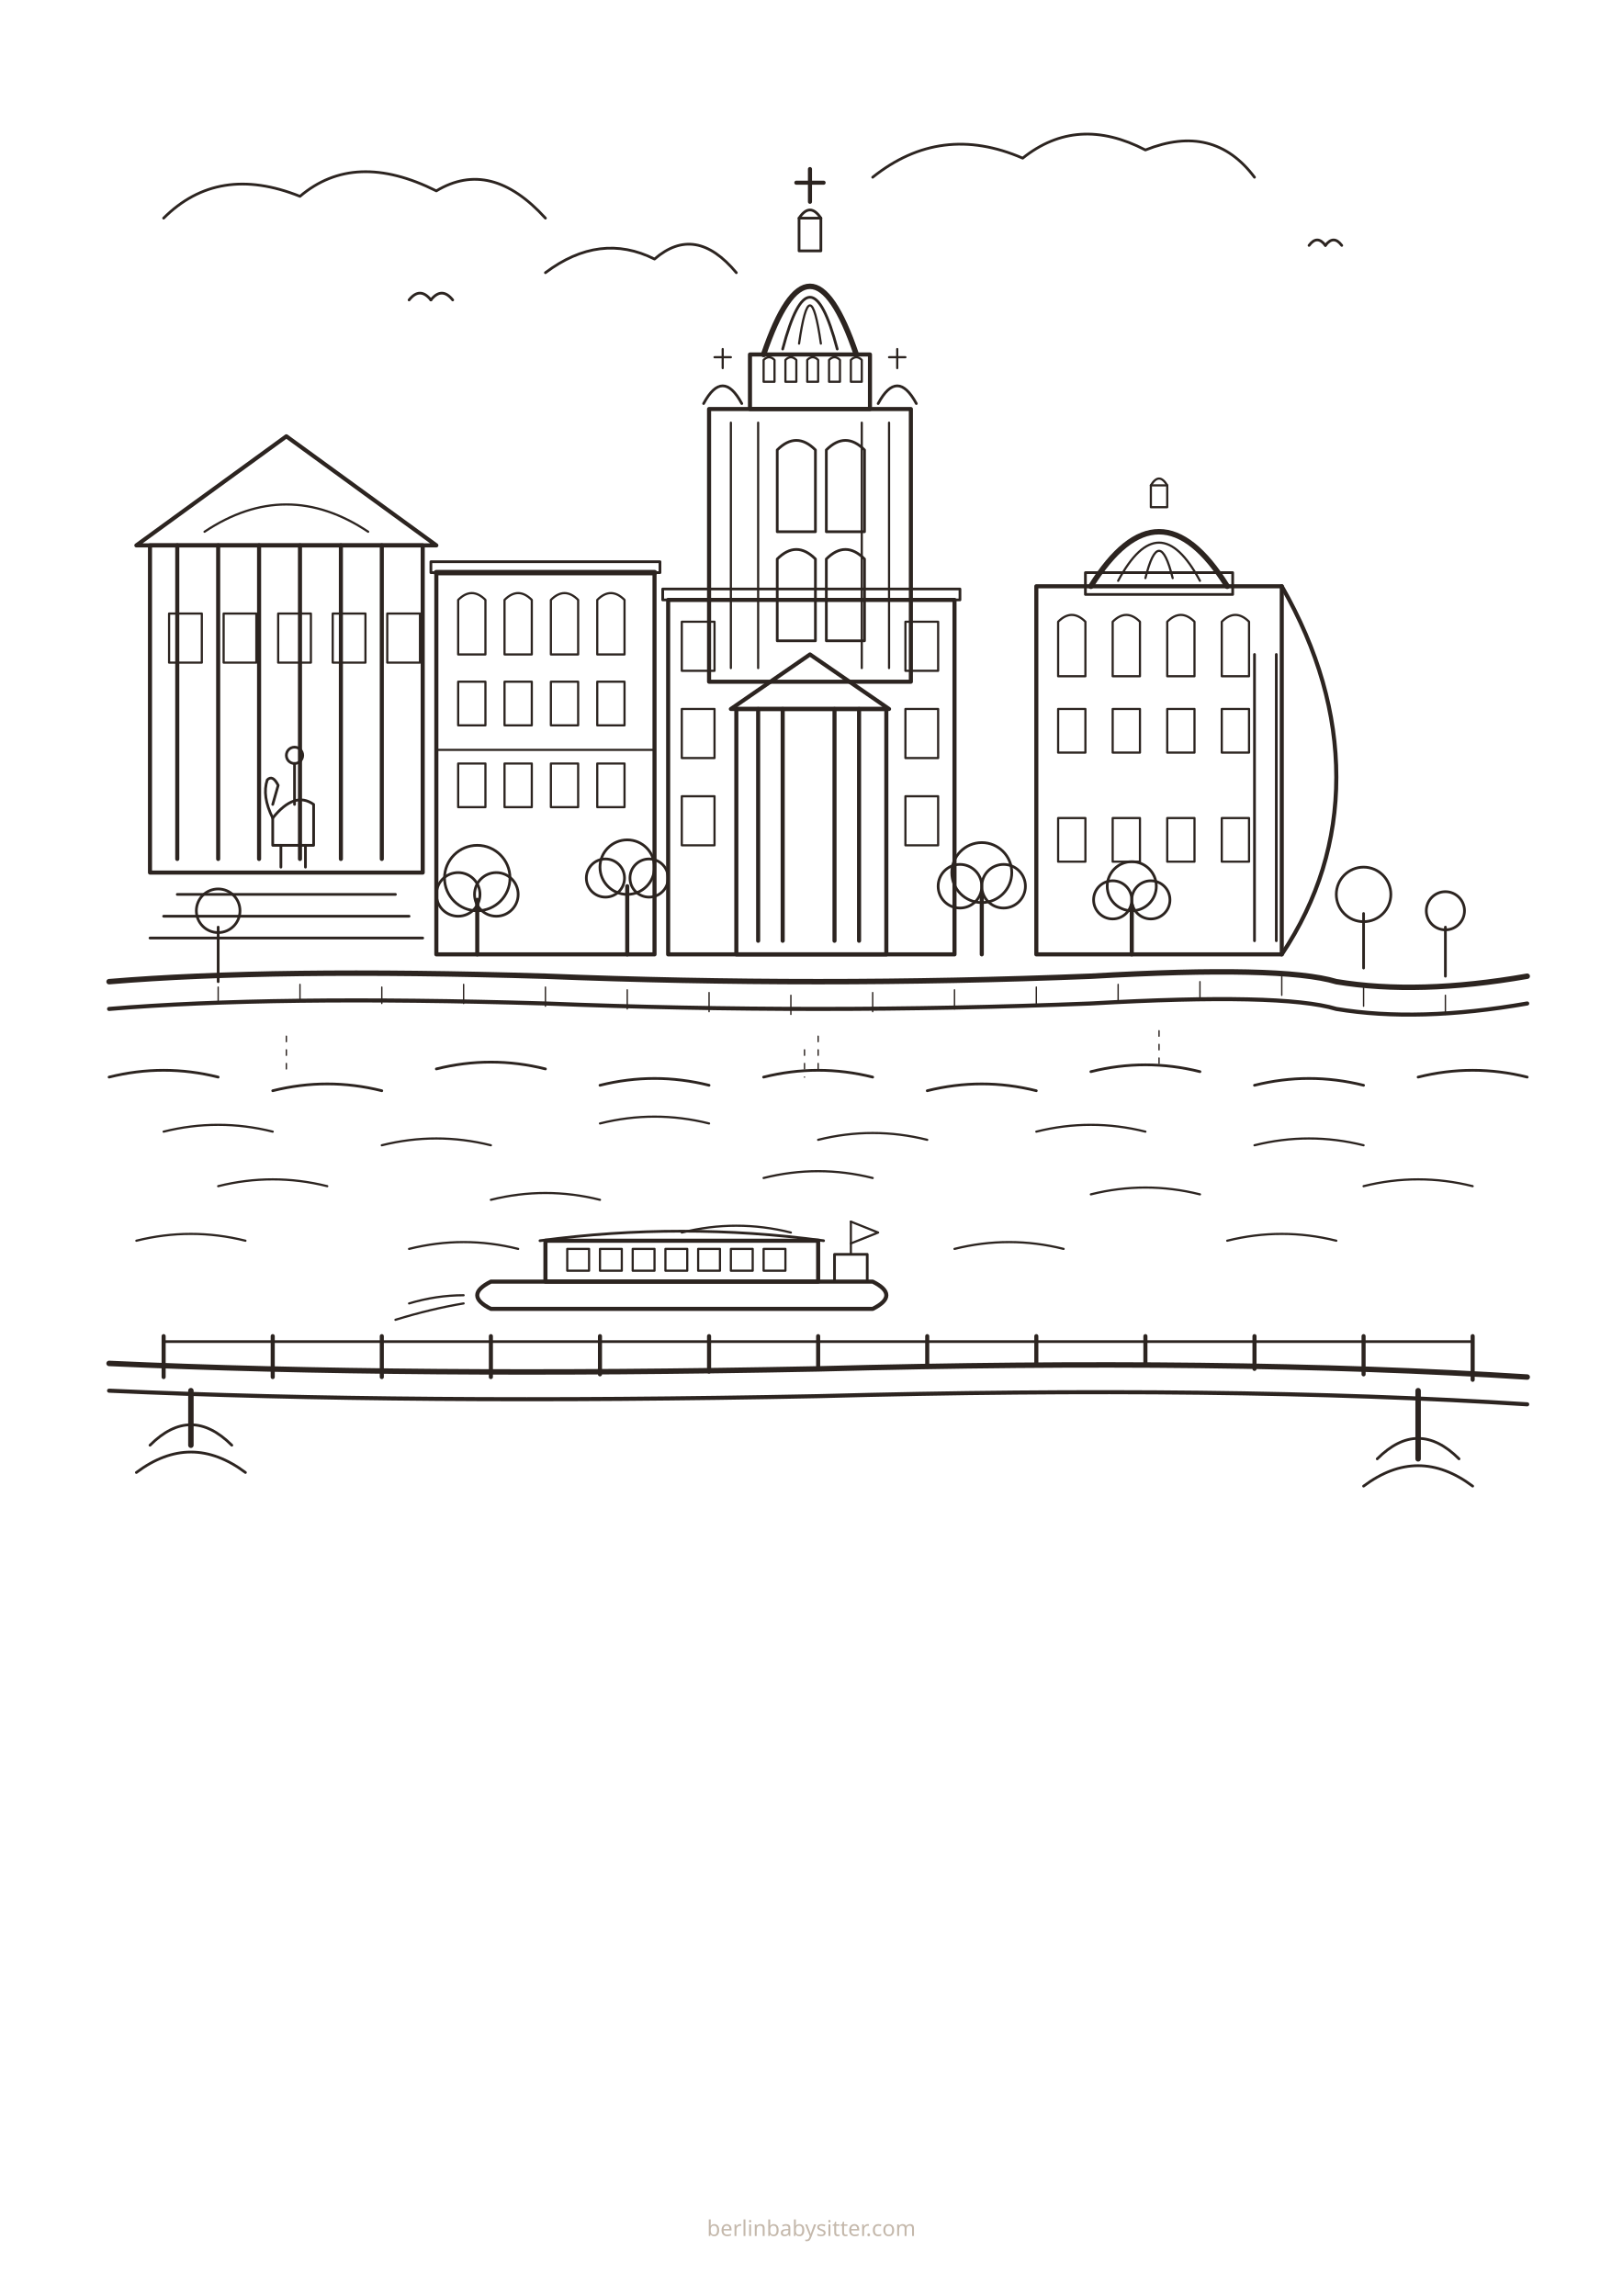
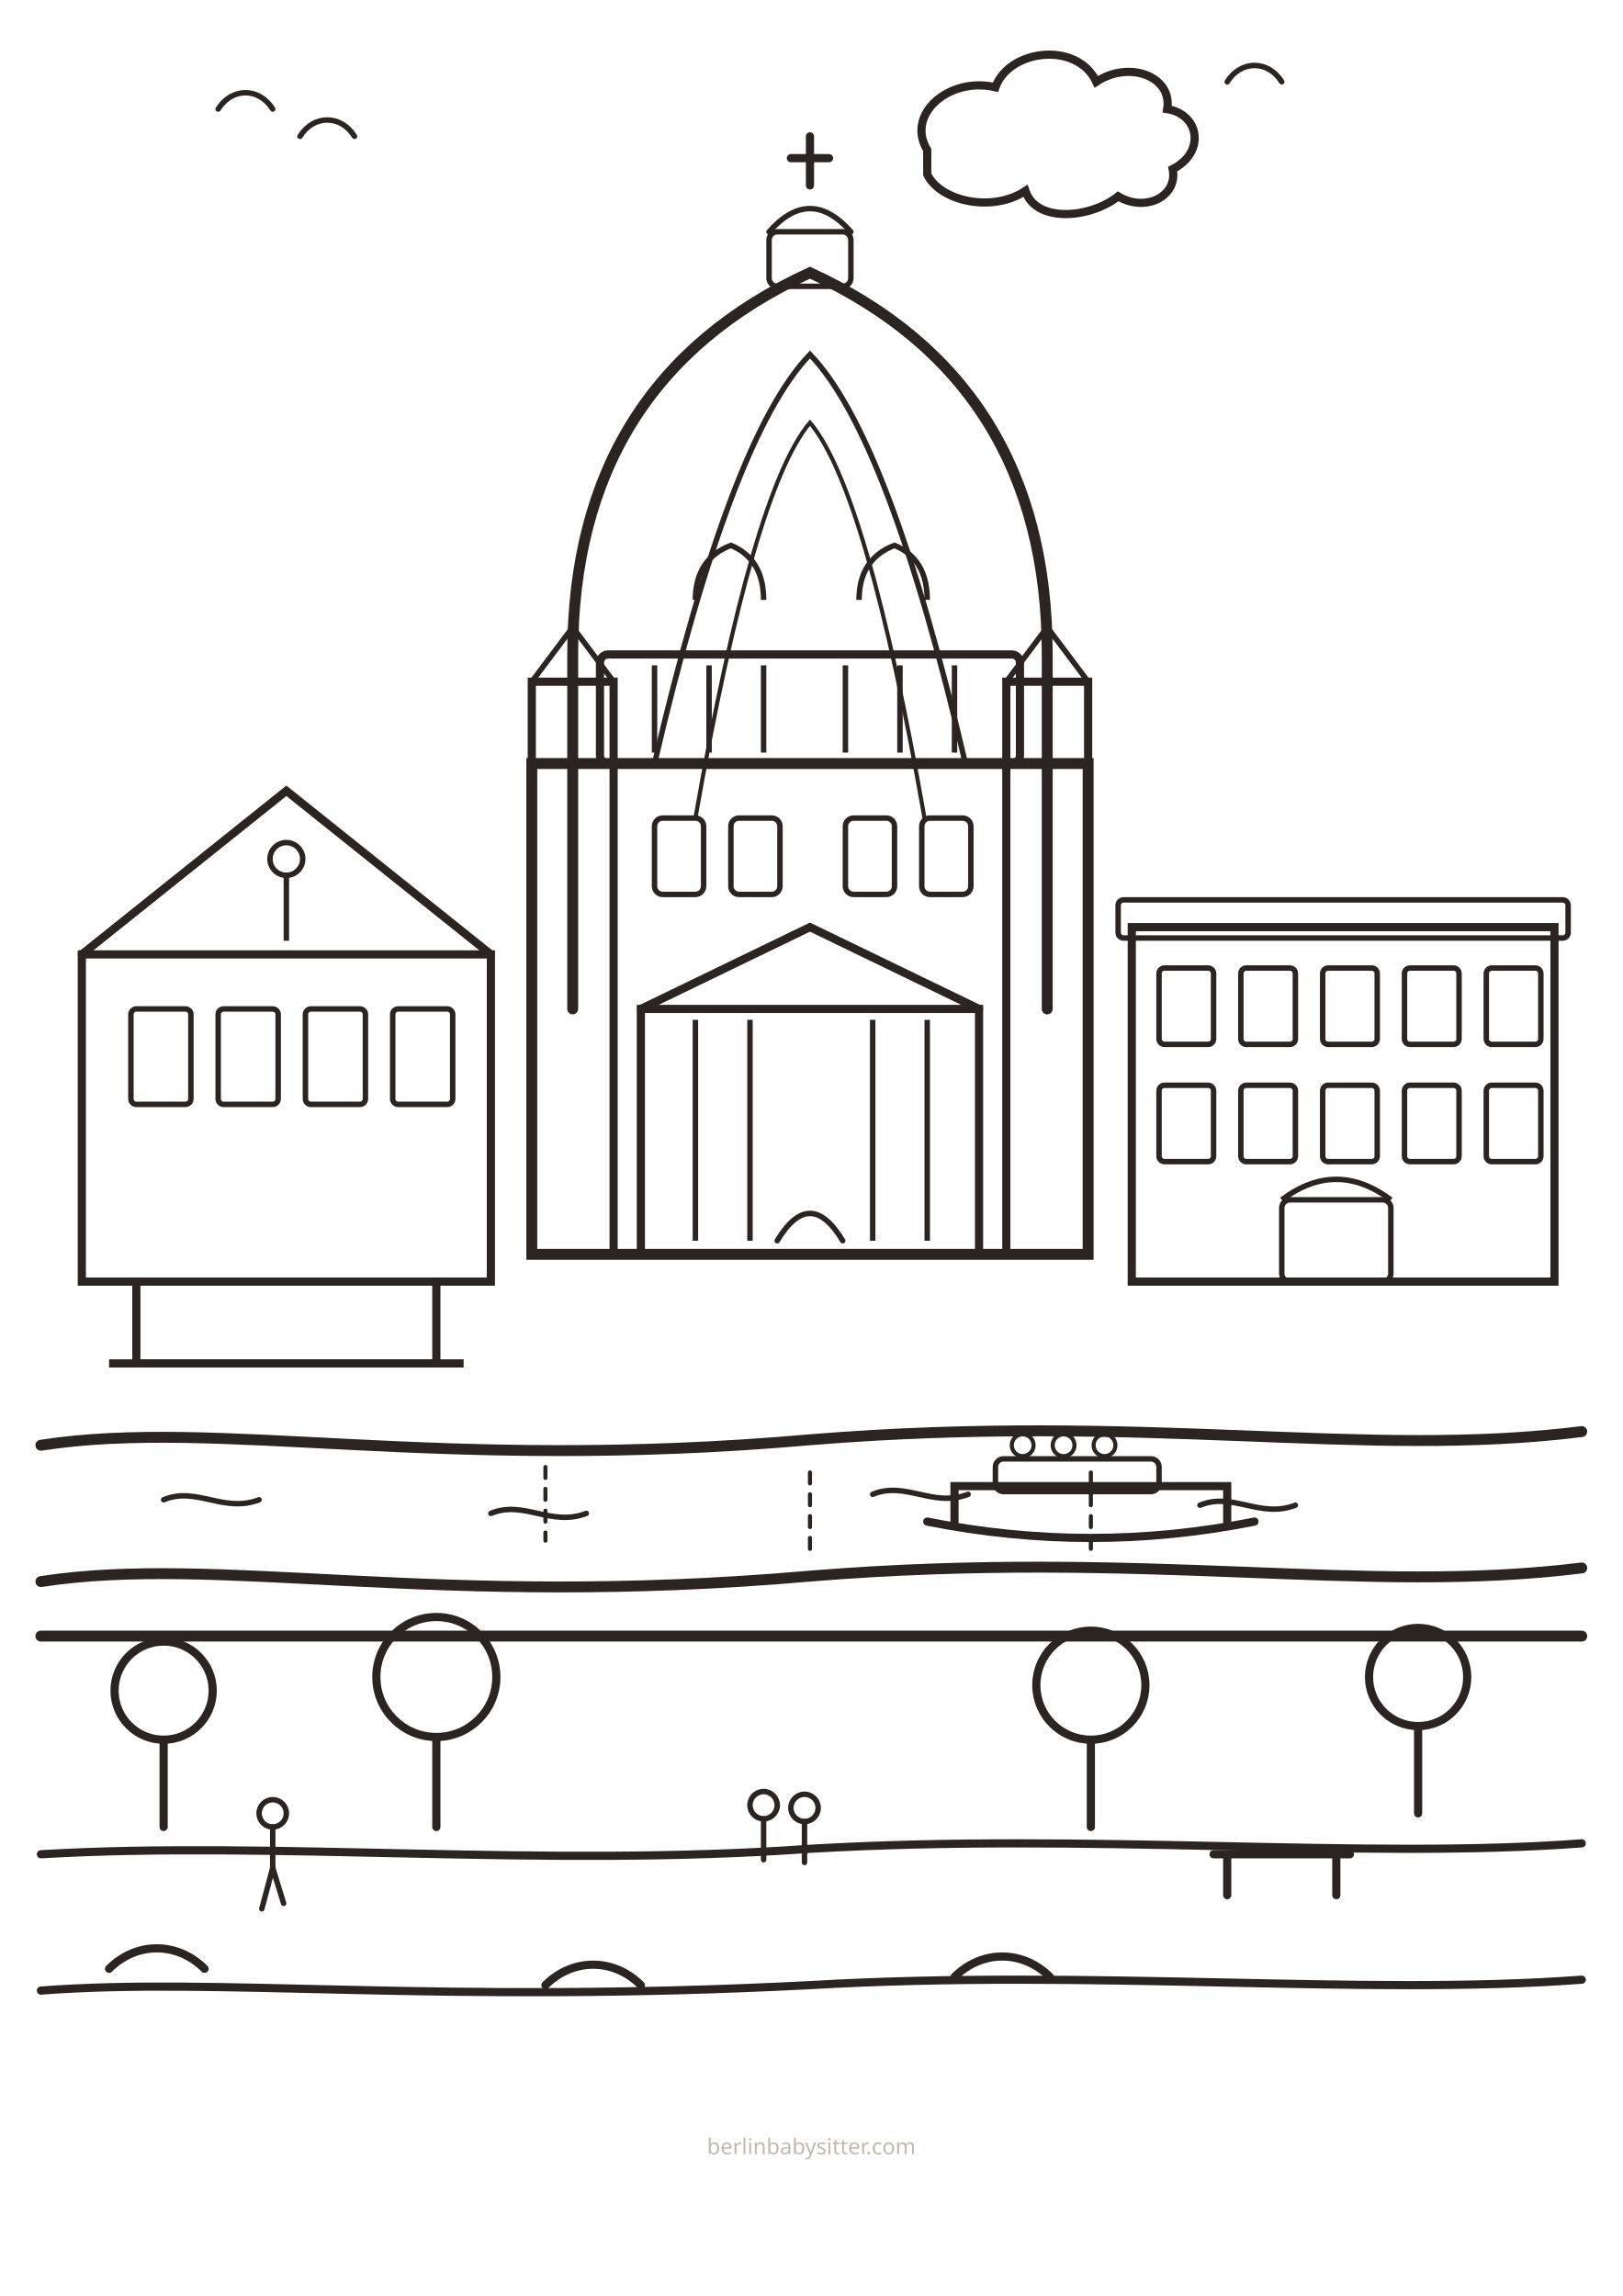
<svg xmlns="http://www.w3.org/2000/svg" viewBox="0 0 595 842" width="595" height="842" style="background: white">
-   <path d="M60,80 Q80,60 110,72 Q130,55 160,70 Q180,58 200,80" stroke="#2C2420" fill="none" stroke-width="1" stroke-linecap="round" stroke-linejoin="round" />
-   <path d="M320,65 Q345,45 375,58 Q395,42 420,55 Q445,45 460,65" stroke="#2C2420" fill="none" stroke-width="1" stroke-linecap="round" stroke-linejoin="round" />
-   <path d="M200,100 Q220,85 240,95 Q255,82 270,100" stroke="#2C2420" fill="none" stroke-width="1" stroke-linecap="round" stroke-linejoin="round" />
-   <path d="M150,110 Q154,105 158,110" stroke="#2C2420" fill="none" stroke-width="1" stroke-linecap="round" stroke-linejoin="round" />
-   <path d="M158,110 Q162,105 166,110" stroke="#2C2420" fill="none" stroke-width="1" stroke-linecap="round" stroke-linejoin="round" />
-   <path d="M480,90 Q483,86 486,90" stroke="#2C2420" fill="none" stroke-width="1" stroke-linecap="round" stroke-linejoin="round" />
-   <path d="M486,90 Q489,86 492,90" stroke="#2C2420" fill="none" stroke-width="1" stroke-linecap="round" stroke-linejoin="round" />
-   <path d="M280,130 Q297,80 314,130" stroke="#2C2420" fill="none" stroke-width="2" stroke-linecap="round" stroke-linejoin="round" />
-   <path d="M287,128 Q297,90 307,128" stroke="#2C2420" fill="none" stroke-width="1" stroke-linecap="round" stroke-linejoin="round" />
-   <path d="M293,126 Q297,98 301,126" stroke="#2C2420" fill="none" stroke-width="0.8" stroke-linecap="round" stroke-linejoin="round" />
-   <rect x="293" y="80" width="8" height="12" stroke="#2C2420" fill="none" stroke-width="1" stroke-linecap="round" stroke-linejoin="round" />
-   <path d="M293,80 Q297,74 301,80" stroke="#2C2420" fill="none" stroke-width="1" stroke-linecap="round" stroke-linejoin="round" />
-   <line x1="297" y1="74" x2="297" y2="62" stroke="#2C2420" fill="none" stroke-width="1.5" stroke-linecap="round" stroke-linejoin="round" />
-   <line x1="292" y1="67" x2="302" y2="67" stroke="#2C2420" fill="none" stroke-width="1.5" stroke-linecap="round" stroke-linejoin="round" />
-   <rect x="275" y="130" width="44" height="20" stroke="#2C2420" fill="none" stroke-width="1.5" stroke-linecap="round" stroke-linejoin="round" />
-   <path d="M280,132 Q282,130 284,132 L284,140 L280,140 Z" stroke="#2C2420" fill="none" stroke-width="0.8" stroke-linecap="round" stroke-linejoin="round" />
-   <path d="M288,132 Q290,130 292,132 L292,140 L288,140 Z" stroke="#2C2420" fill="none" stroke-width="0.8" stroke-linecap="round" stroke-linejoin="round" />
-   <path d="M296,132 Q298,130 300,132 L300,140 L296,140 Z" stroke="#2C2420" fill="none" stroke-width="0.8" stroke-linecap="round" stroke-linejoin="round" />
-   <path d="M304,132 Q306,130 308,132 L308,140 L304,140 Z" stroke="#2C2420" fill="none" stroke-width="0.8" stroke-linecap="round" stroke-linejoin="round" />
-   <path d="M312,132 Q314,130 316,132 L316,140 L312,140 Z" stroke="#2C2420" fill="none" stroke-width="0.8" stroke-linecap="round" stroke-linejoin="round" />
-   <rect x="260" y="150" width="74" height="100" stroke="#2C2420" fill="none" stroke-width="1.5" stroke-linecap="round" stroke-linejoin="round" />
-   <line x1="268" y1="155" x2="268" y2="245" stroke="#2C2420" fill="none" stroke-width="0.8" stroke-linecap="round" stroke-linejoin="round" />
-   <line x1="278" y1="155" x2="278" y2="245" stroke="#2C2420" fill="none" stroke-width="0.8" stroke-linecap="round" stroke-linejoin="round" />
-   <line x1="316" y1="155" x2="316" y2="245" stroke="#2C2420" fill="none" stroke-width="0.8" stroke-linecap="round" stroke-linejoin="round" />
-   <line x1="326" y1="155" x2="326" y2="245" stroke="#2C2420" fill="none" stroke-width="0.8" stroke-linecap="round" stroke-linejoin="round" />
-   <path d="M285,165 Q292,158 299,165 L299,195 L285,195 Z" stroke="#2C2420" fill="none" stroke-width="1" stroke-linecap="round" stroke-linejoin="round" />
-   <path d="M303,165 Q310,158 317,165 L317,195 L303,195 Z" stroke="#2C2420" fill="none" stroke-width="1" stroke-linecap="round" stroke-linejoin="round" />
-   <path d="M285,205 Q292,198 299,205 L299,235 L285,235 Z" stroke="#2C2420" fill="none" stroke-width="1" stroke-linecap="round" stroke-linejoin="round" />
-   <path d="M303,205 Q310,198 317,205 L317,235 L303,235 Z" stroke="#2C2420" fill="none" stroke-width="1" stroke-linecap="round" stroke-linejoin="round" />
-   <path d="M258,148 Q265,135 272,148" stroke="#2C2420" fill="none" stroke-width="1" stroke-linecap="round" stroke-linejoin="round" />
-   <path d="M322,148 Q329,135 336,148" stroke="#2C2420" fill="none" stroke-width="1" stroke-linecap="round" stroke-linejoin="round" />
-   <line x1="265" y1="135" x2="265" y2="128" stroke="#2C2420" fill="none" stroke-width="0.8" stroke-linecap="round" stroke-linejoin="round" />
-   <line x1="262" y1="131" x2="268" y2="131" stroke="#2C2420" fill="none" stroke-width="0.8" stroke-linecap="round" stroke-linejoin="round" />
-   <line x1="329" y1="135" x2="329" y2="128" stroke="#2C2420" fill="none" stroke-width="0.8" stroke-linecap="round" stroke-linejoin="round" />
-   <line x1="326" y1="131" x2="332" y2="131" stroke="#2C2420" fill="none" stroke-width="0.8" stroke-linecap="round" stroke-linejoin="round" />
-   <rect x="55" y="200" width="100" height="120" stroke="#2C2420" fill="none" stroke-width="1.5" stroke-linecap="round" stroke-linejoin="round" />
-   <polygon points="50,200 105,160 160,200" stroke="#2C2420" fill="none" stroke-width="1.5" stroke-linecap="round" stroke-linejoin="round" />
-   <path d="M75,195 Q105,175 135,195" stroke="#2C2420" fill="none" stroke-width="0.8" stroke-linecap="round" stroke-linejoin="round" />
-   <line x1="65" y1="200" x2="65" y2="315" stroke="#2C2420" fill="none" stroke-width="1.5" stroke-linecap="round" stroke-linejoin="round" />
-   <line x1="80" y1="200" x2="80" y2="315" stroke="#2C2420" fill="none" stroke-width="1.5" stroke-linecap="round" stroke-linejoin="round" />
-   <line x1="95" y1="200" x2="95" y2="315" stroke="#2C2420" fill="none" stroke-width="1.5" stroke-linecap="round" stroke-linejoin="round" />
-   <line x1="110" y1="200" x2="110" y2="315" stroke="#2C2420" fill="none" stroke-width="1.5" stroke-linecap="round" stroke-linejoin="round" />
-   <line x1="125" y1="200" x2="125" y2="315" stroke="#2C2420" fill="none" stroke-width="1.5" stroke-linecap="round" stroke-linejoin="round" />
-   <line x1="140" y1="200" x2="140" y2="315" stroke="#2C2420" fill="none" stroke-width="1.5" stroke-linecap="round" stroke-linejoin="round" />
-   <line x1="70" y1="320" x2="140" y2="320" stroke="#2C2420" fill="none" stroke-width="1" stroke-linecap="round" stroke-linejoin="round" />
-   <line x1="65" y1="328" x2="145" y2="328" stroke="#2C2420" fill="none" stroke-width="1" stroke-linecap="round" stroke-linejoin="round" />
-   <line x1="60" y1="336" x2="150" y2="336" stroke="#2C2420" fill="none" stroke-width="1" stroke-linecap="round" stroke-linejoin="round" />
-   <line x1="55" y1="344" x2="155" y2="344" stroke="#2C2420" fill="none" stroke-width="1" stroke-linecap="round" stroke-linejoin="round" />
-   <path d="M100,300 Q108,290 115,295 L115,310 L100,310 Z" stroke="#2C2420" fill="none" stroke-width="1" stroke-linecap="round" stroke-linejoin="round" />
-   <line x1="103" y1="310" x2="103" y2="318" stroke="#2C2420" fill="none" stroke-width="1" stroke-linecap="round" stroke-linejoin="round" />
-   <line x1="112" y1="310" x2="112" y2="318" stroke="#2C2420" fill="none" stroke-width="1" stroke-linecap="round" stroke-linejoin="round" />
-   <path d="M100,300 Q96,292 98,286 Q100,284 102,288 L100,295" stroke="#2C2420" fill="none" stroke-width="1" stroke-linecap="round" stroke-linejoin="round" />
-   <line x1="108" y1="295" x2="108" y2="280" stroke="#2C2420" fill="none" stroke-width="1" stroke-linecap="round" stroke-linejoin="round" />
-   <circle cx="108" cy="277" r="3" stroke="#2C2420" fill="none" stroke-width="1" stroke-linecap="round" stroke-linejoin="round" />
-   <rect x="62" y="225" width="12" height="18" stroke="#2C2420" fill="none" stroke-width="0.8" stroke-linecap="round" stroke-linejoin="round" />
-   <rect x="82" y="225" width="12" height="18" stroke="#2C2420" fill="none" stroke-width="0.8" stroke-linecap="round" stroke-linejoin="round" />
-   <rect x="102" y="225" width="12" height="18" stroke="#2C2420" fill="none" stroke-width="0.8" stroke-linecap="round" stroke-linejoin="round" />
-   <rect x="122" y="225" width="12" height="18" stroke="#2C2420" fill="none" stroke-width="0.8" stroke-linecap="round" stroke-linejoin="round" />
-   <rect x="142" y="225" width="12" height="18" stroke="#2C2420" fill="none" stroke-width="0.8" stroke-linecap="round" stroke-linejoin="round" />
-   <rect x="160" y="210" width="80" height="140" stroke="#2C2420" fill="none" stroke-width="1.5" stroke-linecap="round" stroke-linejoin="round" />
-   <line x1="160" y1="210" x2="240" y2="210" stroke="#2C2420" fill="none" stroke-width="2" stroke-linecap="round" stroke-linejoin="round" />
-   <rect x="158" y="206" width="84" height="4" stroke="#2C2420" fill="none" stroke-width="1" stroke-linecap="round" stroke-linejoin="round" />
-   <path d="M168,220 Q173,215 178,220 L178,240 L168,240 Z" stroke="#2C2420" fill="none" stroke-width="0.8" stroke-linecap="round" stroke-linejoin="round" />
-   <path d="M185,220 Q190,215 195,220 L195,240 L185,240 Z" stroke="#2C2420" fill="none" stroke-width="0.8" stroke-linecap="round" stroke-linejoin="round" />
-   <path d="M202,220 Q207,215 212,220 L212,240 L202,240 Z" stroke="#2C2420" fill="none" stroke-width="0.8" stroke-linecap="round" stroke-linejoin="round" />
-   <path d="M219,220 Q224,215 229,220 L229,240 L219,240 Z" stroke="#2C2420" fill="none" stroke-width="0.8" stroke-linecap="round" stroke-linejoin="round" />
-   <rect x="168" y="250" width="10" height="16" stroke="#2C2420" fill="none" stroke-width="0.8" stroke-linecap="round" stroke-linejoin="round" />
-   <rect x="185" y="250" width="10" height="16" stroke="#2C2420" fill="none" stroke-width="0.8" stroke-linecap="round" stroke-linejoin="round" />
-   <rect x="202" y="250" width="10" height="16" stroke="#2C2420" fill="none" stroke-width="0.8" stroke-linecap="round" stroke-linejoin="round" />
-   <rect x="219" y="250" width="10" height="16" stroke="#2C2420" fill="none" stroke-width="0.8" stroke-linecap="round" stroke-linejoin="round" />
-   <rect x="168" y="280" width="10" height="16" stroke="#2C2420" fill="none" stroke-width="0.8" stroke-linecap="round" stroke-linejoin="round" />
-   <rect x="185" y="280" width="10" height="16" stroke="#2C2420" fill="none" stroke-width="0.8" stroke-linecap="round" stroke-linejoin="round" />
-   <rect x="202" y="280" width="10" height="16" stroke="#2C2420" fill="none" stroke-width="0.8" stroke-linecap="round" stroke-linejoin="round" />
-   <rect x="219" y="280" width="10" height="16" stroke="#2C2420" fill="none" stroke-width="0.8" stroke-linecap="round" stroke-linejoin="round" />
-   <line x1="160" y1="275" x2="240" y2="275" stroke="#2C2420" fill="none" stroke-width="0.8" stroke-linecap="round" stroke-linejoin="round" />
-   <rect x="245" y="220" width="105" height="130" stroke="#2C2420" fill="none" stroke-width="1.5" stroke-linecap="round" stroke-linejoin="round" />
-   <rect x="270" y="260" width="55" height="90" stroke="#2C2420" fill="none" stroke-width="1.5" stroke-linecap="round" stroke-linejoin="round" />
-   <line x1="278" y1="260" x2="278" y2="345" stroke="#2C2420" fill="none" stroke-width="1.5" stroke-linecap="round" stroke-linejoin="round" />
-   <line x1="287" y1="260" x2="287" y2="345" stroke="#2C2420" fill="none" stroke-width="1.5" stroke-linecap="round" stroke-linejoin="round" />
-   <line x1="306" y1="260" x2="306" y2="345" stroke="#2C2420" fill="none" stroke-width="1.5" stroke-linecap="round" stroke-linejoin="round" />
-   <line x1="315" y1="260" x2="315" y2="345" stroke="#2C2420" fill="none" stroke-width="1.5" stroke-linecap="round" stroke-linejoin="round" />
-   <polygon points="268,260 297,240 326,260" stroke="#2C2420" fill="none" stroke-width="1.5" stroke-linecap="round" stroke-linejoin="round" />
-   <rect x="243" y="216" width="109" height="4" stroke="#2C2420" fill="none" stroke-width="1" stroke-linecap="round" stroke-linejoin="round" />
-   <rect x="250" y="228" width="12" height="18" stroke="#2C2420" fill="none" stroke-width="0.8" stroke-linecap="round" stroke-linejoin="round" />
-   <rect x="332" y="228" width="12" height="18" stroke="#2C2420" fill="none" stroke-width="0.8" stroke-linecap="round" stroke-linejoin="round" />
-   <rect x="250" y="260" width="12" height="18" stroke="#2C2420" fill="none" stroke-width="0.8" stroke-linecap="round" stroke-linejoin="round" />
-   <rect x="332" y="260" width="12" height="18" stroke="#2C2420" fill="none" stroke-width="0.8" stroke-linecap="round" stroke-linejoin="round" />
-   <rect x="250" y="292" width="12" height="18" stroke="#2C2420" fill="none" stroke-width="0.8" stroke-linecap="round" stroke-linejoin="round" />
-   <rect x="332" y="292" width="12" height="18" stroke="#2C2420" fill="none" stroke-width="0.8" stroke-linecap="round" stroke-linejoin="round" />
-   <rect x="380" y="215" width="90" height="135" stroke="#2C2420" fill="none" stroke-width="1.5" stroke-linecap="round" stroke-linejoin="round" />
-   <path d="M400,215 Q425,175 450,215" stroke="#2C2420" fill="none" stroke-width="2" stroke-linecap="round" stroke-linejoin="round" />
-   <path d="M410,213 Q425,185 440,213" stroke="#2C2420" fill="none" stroke-width="0.8" stroke-linecap="round" stroke-linejoin="round" />
-   <path d="M420,212 Q425,192 430,212" stroke="#2C2420" fill="none" stroke-width="0.8" stroke-linecap="round" stroke-linejoin="round" />
-   <rect x="422" y="178" width="6" height="8" stroke="#2C2420" fill="none" stroke-width="0.8" stroke-linecap="round" stroke-linejoin="round" />
-   <path d="M422,178 Q425,173 428,178" stroke="#2C2420" fill="none" stroke-width="0.8" stroke-linecap="round" stroke-linejoin="round" />
-   <rect x="398" y="210" width="54" height="8" stroke="#2C2420" fill="none" stroke-width="1" stroke-linecap="round" stroke-linejoin="round" />
-   <path d="M470,215 Q490,250 490,285 Q490,320 470,350" stroke="#2C2420" fill="none" stroke-width="1.5" stroke-linecap="round" stroke-linejoin="round" />
-   <line x1="460" y1="240" x2="460" y2="345" stroke="#2C2420" fill="none" stroke-width="1" stroke-linecap="round" stroke-linejoin="round" />
-   <line x1="468" y1="240" x2="468" y2="345" stroke="#2C2420" fill="none" stroke-width="1" stroke-linecap="round" stroke-linejoin="round" />
-   <path d="M388,228 Q393,223 398,228 L398,248 L388,248 Z" stroke="#2C2420" fill="none" stroke-width="0.8" stroke-linecap="round" stroke-linejoin="round" />
-   <path d="M408,228 Q413,223 418,228 L418,248 L408,248 Z" stroke="#2C2420" fill="none" stroke-width="0.8" stroke-linecap="round" stroke-linejoin="round" />
-   <path d="M428,228 Q433,223 438,228 L438,248 L428,248 Z" stroke="#2C2420" fill="none" stroke-width="0.8" stroke-linecap="round" stroke-linejoin="round" />
-   <path d="M448,228 Q453,223 458,228 L458,248 L448,248 Z" stroke="#2C2420" fill="none" stroke-width="0.8" stroke-linecap="round" stroke-linejoin="round" />
-   <rect x="388" y="260" width="10" height="16" stroke="#2C2420" fill="none" stroke-width="0.8" stroke-linecap="round" stroke-linejoin="round" />
-   <rect x="408" y="260" width="10" height="16" stroke="#2C2420" fill="none" stroke-width="0.8" stroke-linecap="round" stroke-linejoin="round" />
-   <rect x="428" y="260" width="10" height="16" stroke="#2C2420" fill="none" stroke-width="0.8" stroke-linecap="round" stroke-linejoin="round" />
-   <rect x="448" y="260" width="10" height="16" stroke="#2C2420" fill="none" stroke-width="0.8" stroke-linecap="round" stroke-linejoin="round" />
-   <rect x="388" y="300" width="10" height="16" stroke="#2C2420" fill="none" stroke-width="0.8" stroke-linecap="round" stroke-linejoin="round" />
-   <rect x="408" y="300" width="10" height="16" stroke="#2C2420" fill="none" stroke-width="0.8" stroke-linecap="round" stroke-linejoin="round" />
-   <rect x="428" y="300" width="10" height="16" stroke="#2C2420" fill="none" stroke-width="0.8" stroke-linecap="round" stroke-linejoin="round" />
-   <rect x="448" y="300" width="10" height="16" stroke="#2C2420" fill="none" stroke-width="0.8" stroke-linecap="round" stroke-linejoin="round" />
-   <line x1="175" y1="350" x2="175" y2="330" stroke="#2C2420" fill="none" stroke-width="1.5" stroke-linecap="round" stroke-linejoin="round" />
-   <circle cx="175" cy="322" r="12" stroke="#2C2420" fill="none" stroke-width="1" stroke-linecap="round" stroke-linejoin="round" />
-   <circle cx="168" cy="328" r="8" stroke="#2C2420" fill="none" stroke-width="1" stroke-linecap="round" stroke-linejoin="round" />
-   <circle cx="182" cy="328" r="8" stroke="#2C2420" fill="none" stroke-width="1" stroke-linecap="round" stroke-linejoin="round" />
-   <line x1="230" y1="350" x2="230" y2="325" stroke="#2C2420" fill="none" stroke-width="1.5" stroke-linecap="round" stroke-linejoin="round" />
-   <circle cx="230" cy="318" r="10" stroke="#2C2420" fill="none" stroke-width="1" stroke-linecap="round" stroke-linejoin="round" />
-   <circle cx="222" cy="322" r="7" stroke="#2C2420" fill="none" stroke-width="1" stroke-linecap="round" stroke-linejoin="round" />
-   <circle cx="238" cy="322" r="7" stroke="#2C2420" fill="none" stroke-width="1" stroke-linecap="round" stroke-linejoin="round" />
-   <line x1="360" y1="350" x2="360" y2="328" stroke="#2C2420" fill="none" stroke-width="1.5" stroke-linecap="round" stroke-linejoin="round" />
-   <circle cx="360" cy="320" r="11" stroke="#2C2420" fill="none" stroke-width="1" stroke-linecap="round" stroke-linejoin="round" />
-   <circle cx="352" cy="325" r="8" stroke="#2C2420" fill="none" stroke-width="1" stroke-linecap="round" stroke-linejoin="round" />
-   <circle cx="368" cy="325" r="8" stroke="#2C2420" fill="none" stroke-width="1" stroke-linecap="round" stroke-linejoin="round" />
-   <line x1="415" y1="350" x2="415" y2="332" stroke="#2C2420" fill="none" stroke-width="1.5" stroke-linecap="round" stroke-linejoin="round" />
-   <circle cx="415" cy="325" r="9" stroke="#2C2420" fill="none" stroke-width="1" stroke-linecap="round" stroke-linejoin="round" />
-   <circle cx="408" cy="330" r="7" stroke="#2C2420" fill="none" stroke-width="1" stroke-linecap="round" stroke-linejoin="round" />
-   <circle cx="422" cy="330" r="7" stroke="#2C2420" fill="none" stroke-width="1" stroke-linecap="round" stroke-linejoin="round" />
-   <line x1="80" y1="360" x2="80" y2="340" stroke="#2C2420" fill="none" stroke-width="1" stroke-linecap="round" stroke-linejoin="round" />
-   <circle cx="80" cy="334" r="8" stroke="#2C2420" fill="none" stroke-width="1" stroke-linecap="round" stroke-linejoin="round" />
-   <line x1="500" y1="355" x2="500" y2="335" stroke="#2C2420" fill="none" stroke-width="1" stroke-linecap="round" stroke-linejoin="round" />
-   <circle cx="500" cy="328" r="10" stroke="#2C2420" fill="none" stroke-width="1" stroke-linecap="round" stroke-linejoin="round" />
-   <line x1="530" y1="358" x2="530" y2="340" stroke="#2C2420" fill="none" stroke-width="1" stroke-linecap="round" stroke-linejoin="round" />
-   <circle cx="530" cy="334" r="7" stroke="#2C2420" fill="none" stroke-width="1" stroke-linecap="round" stroke-linejoin="round" />
-   <path d="M40,360 Q100,355 200,358 Q300,362 400,358 Q470,354 490,360 Q520,365 560,358" stroke="#2C2420" fill="none" stroke-width="2" stroke-linecap="round" stroke-linejoin="round" />
-   <path d="M40,370 Q100,365 200,368 Q300,372 400,368 Q470,364 490,370 Q520,375 560,368" stroke="#2C2420" fill="none" stroke-width="1.5" stroke-linecap="round" stroke-linejoin="round" />
-   <line x1="80" y1="362" x2="80" y2="368" stroke="#2C2420" fill="none" stroke-width="0.5" stroke-linecap="round" stroke-linejoin="round" />
-   <line x1="110" y1="361" x2="110" y2="367" stroke="#2C2420" fill="none" stroke-width="0.5" stroke-linecap="round" stroke-linejoin="round" />
-   <line x1="140" y1="362" x2="140" y2="368" stroke="#2C2420" fill="none" stroke-width="0.5" stroke-linecap="round" stroke-linejoin="round" />
-   <line x1="170" y1="361" x2="170" y2="368" stroke="#2C2420" fill="none" stroke-width="0.5" stroke-linecap="round" stroke-linejoin="round" />
-   <line x1="200" y1="362" x2="200" y2="369" stroke="#2C2420" fill="none" stroke-width="0.5" stroke-linecap="round" stroke-linejoin="round" />
-   <line x1="230" y1="363" x2="230" y2="370" stroke="#2C2420" fill="none" stroke-width="0.5" stroke-linecap="round" stroke-linejoin="round" />
-   <line x1="260" y1="364" x2="260" y2="371" stroke="#2C2420" fill="none" stroke-width="0.5" stroke-linecap="round" stroke-linejoin="round" />
-   <line x1="290" y1="365" x2="290" y2="372" stroke="#2C2420" fill="none" stroke-width="0.5" stroke-linecap="round" stroke-linejoin="round" />
-   <line x1="320" y1="364" x2="320" y2="371" stroke="#2C2420" fill="none" stroke-width="0.5" stroke-linecap="round" stroke-linejoin="round" />
-   <line x1="350" y1="363" x2="350" y2="370" stroke="#2C2420" fill="none" stroke-width="0.5" stroke-linecap="round" stroke-linejoin="round" />
-   <line x1="380" y1="362" x2="380" y2="368" stroke="#2C2420" fill="none" stroke-width="0.5" stroke-linecap="round" stroke-linejoin="round" />
-   <line x1="410" y1="361" x2="410" y2="367" stroke="#2C2420" fill="none" stroke-width="0.5" stroke-linecap="round" stroke-linejoin="round" />
-   <line x1="440" y1="360" x2="440" y2="366" stroke="#2C2420" fill="none" stroke-width="0.5" stroke-linecap="round" stroke-linejoin="round" />
-   <line x1="470" y1="358" x2="470" y2="365" stroke="#2C2420" fill="none" stroke-width="0.5" stroke-linecap="round" stroke-linejoin="round" />
-   <line x1="500" y1="362" x2="500" y2="369" stroke="#2C2420" fill="none" stroke-width="0.5" stroke-linecap="round" stroke-linejoin="round" />
-   <line x1="530" y1="365" x2="530" y2="372" stroke="#2C2420" fill="none" stroke-width="0.5" stroke-linecap="round" stroke-linejoin="round" />
-   <path d="M40,395 Q60,390 80,395" stroke="#2C2420" fill="none" stroke-width="1" stroke-linecap="round" stroke-linejoin="round" />
-   <path d="M100,400 Q120,395 140,400" stroke="#2C2420" fill="none" stroke-width="1" stroke-linecap="round" stroke-linejoin="round" />
-   <path d="M160,392 Q180,387 200,392" stroke="#2C2420" fill="none" stroke-width="1" stroke-linecap="round" stroke-linejoin="round" />
-   <path d="M220,398 Q240,393 260,398" stroke="#2C2420" fill="none" stroke-width="1" stroke-linecap="round" stroke-linejoin="round" />
-   <path d="M280,395 Q300,390 320,395" stroke="#2C2420" fill="none" stroke-width="1" stroke-linecap="round" stroke-linejoin="round" />
-   <path d="M340,400 Q360,395 380,400" stroke="#2C2420" fill="none" stroke-width="1" stroke-linecap="round" stroke-linejoin="round" />
-   <path d="M400,393 Q420,388 440,393" stroke="#2C2420" fill="none" stroke-width="1" stroke-linecap="round" stroke-linejoin="round" />
-   <path d="M460,398 Q480,393 500,398" stroke="#2C2420" fill="none" stroke-width="1" stroke-linecap="round" stroke-linejoin="round" />
-   <path d="M520,395 Q540,390 560,395" stroke="#2C2420" fill="none" stroke-width="1" stroke-linecap="round" stroke-linejoin="round" />
-   <path d="M60,415 Q80,410 100,415" stroke="#2C2420" fill="none" stroke-width="0.8" stroke-linecap="round" stroke-linejoin="round" />
-   <path d="M140,420 Q160,415 180,420" stroke="#2C2420" fill="none" stroke-width="0.8" stroke-linecap="round" stroke-linejoin="round" />
-   <path d="M220,412 Q240,407 260,412" stroke="#2C2420" fill="none" stroke-width="0.8" stroke-linecap="round" stroke-linejoin="round" />
-   <path d="M300,418 Q320,413 340,418" stroke="#2C2420" fill="none" stroke-width="0.8" stroke-linecap="round" stroke-linejoin="round" />
-   <path d="M380,415 Q400,410 420,415" stroke="#2C2420" fill="none" stroke-width="0.8" stroke-linecap="round" stroke-linejoin="round" />
-   <path d="M460,420 Q480,415 500,420" stroke="#2C2420" fill="none" stroke-width="0.8" stroke-linecap="round" stroke-linejoin="round" />
-   <path d="M80,435 Q100,430 120,435" stroke="#2C2420" fill="none" stroke-width="0.8" stroke-linecap="round" stroke-linejoin="round" />
-   <path d="M180,440 Q200,435 220,440" stroke="#2C2420" fill="none" stroke-width="0.8" stroke-linecap="round" stroke-linejoin="round" />
-   <path d="M280,432 Q300,427 320,432" stroke="#2C2420" fill="none" stroke-width="0.8" stroke-linecap="round" stroke-linejoin="round" />
-   <path d="M400,438 Q420,433 440,438" stroke="#2C2420" fill="none" stroke-width="0.8" stroke-linecap="round" stroke-linejoin="round" />
-   <path d="M500,435 Q520,430 540,435" stroke="#2C2420" fill="none" stroke-width="0.8" stroke-linecap="round" stroke-linejoin="round" />
-   <path d="M50,455 Q70,450 90,455" stroke="#2C2420" fill="none" stroke-width="0.8" stroke-linecap="round" stroke-linejoin="round" />
-   <path d="M150,458 Q170,453 190,458" stroke="#2C2420" fill="none" stroke-width="0.8" stroke-linecap="round" stroke-linejoin="round" />
-   <path d="M250,452 Q270,447 290,452" stroke="#2C2420" fill="none" stroke-width="0.8" stroke-linecap="round" stroke-linejoin="round" />
-   <path d="M350,458 Q370,453 390,458" stroke="#2C2420" fill="none" stroke-width="0.8" stroke-linecap="round" stroke-linejoin="round" />
-   <path d="M450,455 Q470,450 490,455" stroke="#2C2420" fill="none" stroke-width="0.8" stroke-linecap="round" stroke-linejoin="round" />
-   <path d="M180,470 L320,470 Q330,475 320,480 L180,480 Q170,475 180,470" stroke="#2C2420" fill="none" stroke-width="1.5" stroke-linecap="round" stroke-linejoin="round" />
-   <rect x="200" y="455" width="100" height="15" stroke="#2C2420" fill="none" stroke-width="1.5" stroke-linecap="round" stroke-linejoin="round" />
-   <rect x="208" y="458" width="8" height="8" stroke="#2C2420" fill="none" stroke-width="0.8" stroke-linecap="round" stroke-linejoin="round" />
-   <rect x="220" y="458" width="8" height="8" stroke="#2C2420" fill="none" stroke-width="0.8" stroke-linecap="round" stroke-linejoin="round" />
-   <rect x="232" y="458" width="8" height="8" stroke="#2C2420" fill="none" stroke-width="0.8" stroke-linecap="round" stroke-linejoin="round" />
-   <rect x="244" y="458" width="8" height="8" stroke="#2C2420" fill="none" stroke-width="0.8" stroke-linecap="round" stroke-linejoin="round" />
-   <rect x="256" y="458" width="8" height="8" stroke="#2C2420" fill="none" stroke-width="0.8" stroke-linecap="round" stroke-linejoin="round" />
-   <rect x="268" y="458" width="8" height="8" stroke="#2C2420" fill="none" stroke-width="0.8" stroke-linecap="round" stroke-linejoin="round" />
-   <rect x="280" y="458" width="8" height="8" stroke="#2C2420" fill="none" stroke-width="0.8" stroke-linecap="round" stroke-linejoin="round" />
-   <path d="M198,455 Q250,448 302,455" stroke="#2C2420" fill="none" stroke-width="1" stroke-linecap="round" stroke-linejoin="round" />
-   <rect x="306" y="460" width="12" height="10" stroke="#2C2420" fill="none" stroke-width="1" stroke-linecap="round" stroke-linejoin="round" />
-   <line x1="312" y1="460" x2="312" y2="448" stroke="#2C2420" fill="none" stroke-width="0.8" stroke-linecap="round" stroke-linejoin="round" />
-   <path d="M312,448 L322,452 L312,456" stroke="#2C2420" fill="none" stroke-width="0.8" stroke-linecap="round" stroke-linejoin="round" />
-   <path d="M170,475 Q160,475 150,478" stroke="#2C2420" fill="none" stroke-width="0.8" stroke-linecap="round" stroke-linejoin="round" />
-   <path d="M170,478 Q158,480 145,484" stroke="#2C2420" fill="none" stroke-width="0.8" stroke-linecap="round" stroke-linejoin="round" />
-   <path d="M40,500 Q150,505 300,502 Q450,498 560,505" stroke="#2C2420" fill="none" stroke-width="2" stroke-linecap="round" stroke-linejoin="round" />
-   <path d="M40,510 Q150,515 300,512 Q450,508 560,515" stroke="#2C2420" fill="none" stroke-width="1.5" stroke-linecap="round" stroke-linejoin="round" />
-   <line x1="60" y1="490" x2="60" y2="505" stroke="#2C2420" fill="none" stroke-width="1.5" stroke-linecap="round" stroke-linejoin="round" />
-   <line x1="100" y1="490" x2="100" y2="505" stroke="#2C2420" fill="none" stroke-width="1.5" stroke-linecap="round" stroke-linejoin="round" />
-   <line x1="140" y1="490" x2="140" y2="505" stroke="#2C2420" fill="none" stroke-width="1.5" stroke-linecap="round" stroke-linejoin="round" />
-   <line x1="180" y1="490" x2="180" y2="505" stroke="#2C2420" fill="none" stroke-width="1.5" stroke-linecap="round" stroke-linejoin="round" />
-   <line x1="220" y1="490" x2="220" y2="504" stroke="#2C2420" fill="none" stroke-width="1.5" stroke-linecap="round" stroke-linejoin="round" />
-   <line x1="260" y1="490" x2="260" y2="503" stroke="#2C2420" fill="none" stroke-width="1.5" stroke-linecap="round" stroke-linejoin="round" />
-   <line x1="300" y1="490" x2="300" y2="502" stroke="#2C2420" fill="none" stroke-width="1.5" stroke-linecap="round" stroke-linejoin="round" />
-   <line x1="340" y1="490" x2="340" y2="501" stroke="#2C2420" fill="none" stroke-width="1.5" stroke-linecap="round" stroke-linejoin="round" />
-   <line x1="380" y1="490" x2="380" y2="500" stroke="#2C2420" fill="none" stroke-width="1.5" stroke-linecap="round" stroke-linejoin="round" />
-   <line x1="420" y1="490" x2="420" y2="500" stroke="#2C2420" fill="none" stroke-width="1.5" stroke-linecap="round" stroke-linejoin="round" />
-   <line x1="460" y1="490" x2="460" y2="502" stroke="#2C2420" fill="none" stroke-width="1.5" stroke-linecap="round" stroke-linejoin="round" />
-   <line x1="500" y1="490" x2="500" y2="504" stroke="#2C2420" fill="none" stroke-width="1.5" stroke-linecap="round" stroke-linejoin="round" />
-   <line x1="540" y1="490" x2="540" y2="506" stroke="#2C2420" fill="none" stroke-width="1.5" stroke-linecap="round" stroke-linejoin="round" />
-   <path d="M60,492 L540,492" stroke="#2C2420" fill="none" stroke-width="1" stroke-linecap="round" stroke-linejoin="round" />
-   <line x1="70" y1="510" x2="70" y2="530" stroke="#2C2420" fill="none" stroke-width="2" stroke-linecap="round" stroke-linejoin="round" />
-   <path d="M55,530 Q70,515 85,530" stroke="#2C2420" fill="none" stroke-width="1" stroke-linecap="round" stroke-linejoin="round" />
-   <path d="M50,540 Q70,525 90,540" stroke="#2C2420" fill="none" stroke-width="1" stroke-linecap="round" stroke-linejoin="round" />
-   <line x1="520" y1="510" x2="520" y2="535" stroke="#2C2420" fill="none" stroke-width="2" stroke-linecap="round" stroke-linejoin="round" />
-   <path d="M505,535 Q520,520 535,535" stroke="#2C2420" fill="none" stroke-width="1" stroke-linecap="round" stroke-linejoin="round" />
-   <path d="M500,545 Q520,530 540,545" stroke="#2C2420" fill="none" stroke-width="1" stroke-linecap="round" stroke-linejoin="round" />
-   <line x1="295" y1="385" x2="295" y2="395" stroke="#2C2420" fill="none" stroke-width="0.5" stroke-linecap="round" stroke-linejoin="round" stroke-dasharray="2,3" />
-   <line x1="300" y1="380" x2="300" y2="392" stroke="#2C2420" fill="none" stroke-width="0.5" stroke-linecap="round" stroke-linejoin="round" stroke-dasharray="2,3" />
-   <line x1="425" y1="378" x2="425" y2="390" stroke="#2C2420" fill="none" stroke-width="0.5" stroke-linecap="round" stroke-linejoin="round" stroke-dasharray="2,3" />
-   <line x1="105" y1="380" x2="105" y2="392" stroke="#2C2420" fill="none" stroke-width="0.5" stroke-linecap="round" stroke-linejoin="round" stroke-dasharray="2,3" />
-   <text x="297.5" y="820" text-anchor="middle" font-family="sans-serif" font-size="8" fill="#C4B8AB">berlinbabysitter.com</text>
+   <path d="M80 40 C85 32, 95 32, 100 40" stroke="#2C2420" fill="none" stroke-width="2" stroke-linecap="round" />
+   <path d="M110 50 C115 42, 125 42, 130 50" stroke="#2C2420" fill="none" stroke-width="2" stroke-linecap="round" />
+   <path d="M450 30 C455 22, 465 22, 470 30" stroke="#2C2420" fill="none" stroke-width="2" stroke-linecap="round" />
+   <path d="M340 55 C332 42, 348 28, 365 32 C370 18, 395 15, 402 30 C414 22, 430 28, 428 40 C440 42, 442 56, 430 62 C432 72, 420 78, 410 72 C400 80, 380 82, 376 70 C364 78, 345 74, 340 64 Z" stroke="#2C2420" fill="none" stroke-width="3" stroke-linecap="round" />
+   <path d="M210 370 L210 240 Q210 140, 297 100 Q384 140, 384 240 L384 370" stroke="#2C2420" fill="none" stroke-width="4" stroke-linecap="round" />
+   <rect x="282" y="85" width="30" height="20" rx="3" stroke="#2C2420" fill="none" stroke-width="2" />
+   <path d="M282 85 Q297 68, 312 85" stroke="#2C2420" fill="none" stroke-width="2" stroke-linecap="round" />
+   <line x1="297" y1="68" x2="297" y2="50" stroke="#2C2420" fill="none" stroke-width="3" stroke-linecap="round" />
+   <line x1="290" y1="58" x2="304" y2="58" stroke="#2C2420" fill="none" stroke-width="3" stroke-linecap="round" />
+   <path d="M240 280 Q268 160, 297 130 Q326 160, 354 280" stroke="#2C2420" fill="none" stroke-width="2" />
+   <path d="M255 300 Q276 180, 297 155 Q318 180, 339 300" stroke="#2C2420" fill="none" stroke-width="1.5" />
+   <path d="M255 220 Q255 205, 268 200 Q280 205, 280 220" stroke="#2C2420" fill="none" stroke-width="2" />
+   <path d="M315 220 Q315 205, 328 200 Q340 205, 340 220" stroke="#2C2420" fill="none" stroke-width="2" />
+   <rect x="220" y="240" width="154" height="40" rx="3" stroke="#2C2420" fill="none" stroke-width="3" />
+   <line x1="240" y1="244" x2="240" y2="276" stroke="#2C2420" fill="none" stroke-width="2" />
+   <line x1="260" y1="244" x2="260" y2="276" stroke="#2C2420" fill="none" stroke-width="2" />
+   <line x1="280" y1="244" x2="280" y2="276" stroke="#2C2420" fill="none" stroke-width="2" />
+   <line x1="310" y1="244" x2="310" y2="276" stroke="#2C2420" fill="none" stroke-width="2" />
+   <line x1="330" y1="244" x2="330" y2="276" stroke="#2C2420" fill="none" stroke-width="2" />
+   <line x1="350" y1="244" x2="350" y2="276" stroke="#2C2420" fill="none" stroke-width="2" />
+   <rect x="195" y="280" width="204" height="180" stroke="#2C2420" fill="none" stroke-width="4" />
+   <rect x="195" y="250" width="30" height="210" stroke="#2C2420" fill="none" stroke-width="3" />
+   <path d="M195 250 L210 230 L225 250" stroke="#2C2420" fill="none" stroke-width="2" stroke-linecap="round" />
+   <rect x="369" y="250" width="30" height="210" stroke="#2C2420" fill="none" stroke-width="3" />
+   <path d="M369 250 L384 230 L399 250" stroke="#2C2420" fill="none" stroke-width="2" stroke-linecap="round" />
+   <rect x="235" y="370" width="124" height="90" stroke="#2C2420" fill="none" stroke-width="3" />
+   <path d="M235 370 L297 340 L359 370" stroke="#2C2420" fill="none" stroke-width="3" stroke-linecap="round" />
+   <line x1="255" y1="374" x2="255" y2="455" stroke="#2C2420" fill="none" stroke-width="2" />
+   <line x1="275" y1="374" x2="275" y2="455" stroke="#2C2420" fill="none" stroke-width="2" />
+   <line x1="320" y1="374" x2="320" y2="455" stroke="#2C2420" fill="none" stroke-width="2" />
+   <line x1="340" y1="374" x2="340" y2="455" stroke="#2C2420" fill="none" stroke-width="2" />
+   <path d="M285 455 Q297 435, 309 455" stroke="#2C2420" fill="none" stroke-width="2" stroke-linecap="round" />
+   <rect x="240" y="300" width="18" height="28" rx="3" stroke="#2C2420" fill="none" stroke-width="2" />
+   <rect x="268" y="300" width="18" height="28" rx="3" stroke="#2C2420" fill="none" stroke-width="2" />
+   <rect x="310" y="300" width="18" height="28" rx="3" stroke="#2C2420" fill="none" stroke-width="2" />
+   <rect x="338" y="300" width="18" height="28" rx="3" stroke="#2C2420" fill="none" stroke-width="2" />
+   <rect x="30" y="350" width="150" height="120" stroke="#2C2420" fill="none" stroke-width="3" />
+   <path d="M30 350 L105 290 L180 350" stroke="#2C2420" fill="none" stroke-width="3" stroke-linecap="round" />
+   <path d="M50 470 L50 500 L160 500 L160 470" stroke="#2C2420" fill="none" stroke-width="3" stroke-linecap="round" />
+   <line x1="40" y1="500" x2="170" y2="500" stroke="#2C2420" fill="none" stroke-width="3" />
+   <rect x="48" y="370" width="22" height="35" rx="2" stroke="#2C2420" fill="none" stroke-width="2" />
+   <rect x="80" y="370" width="22" height="35" rx="2" stroke="#2C2420" fill="none" stroke-width="2" />
+   <rect x="112" y="370" width="22" height="35" rx="2" stroke="#2C2420" fill="none" stroke-width="2" />
+   <rect x="144" y="370" width="22" height="35" rx="2" stroke="#2C2420" fill="none" stroke-width="2" />
+   <line x1="105" y1="320" x2="105" y2="345" stroke="#2C2420" fill="none" stroke-width="2" />
+   <circle cx="105" cy="315" r="6" stroke="#2C2420" fill="none" stroke-width="2" />
+   <rect x="415" y="340" width="155" height="130" stroke="#2C2420" fill="none" stroke-width="3" />
+   <rect x="410" y="330" width="165" height="14" rx="2" stroke="#2C2420" fill="none" stroke-width="2" />
+   <rect x="425" y="355" width="20" height="28" rx="2" stroke="#2C2420" fill="none" stroke-width="2" />
+   <rect x="455" y="355" width="20" height="28" rx="2" stroke="#2C2420" fill="none" stroke-width="2" />
+   <rect x="485" y="355" width="20" height="28" rx="2" stroke="#2C2420" fill="none" stroke-width="2" />
+   <rect x="515" y="355" width="20" height="28" rx="2" stroke="#2C2420" fill="none" stroke-width="2" />
+   <rect x="545" y="355" width="20" height="28" rx="2" stroke="#2C2420" fill="none" stroke-width="2" />
+   <rect x="425" y="398" width="20" height="28" rx="2" stroke="#2C2420" fill="none" stroke-width="2" />
+   <rect x="455" y="398" width="20" height="28" rx="2" stroke="#2C2420" fill="none" stroke-width="2" />
+   <rect x="485" y="398" width="20" height="28" rx="2" stroke="#2C2420" fill="none" stroke-width="2" />
+   <rect x="515" y="398" width="20" height="28" rx="2" stroke="#2C2420" fill="none" stroke-width="2" />
+   <rect x="545" y="398" width="20" height="28" rx="2" stroke="#2C2420" fill="none" stroke-width="2" />
+   <rect x="470" y="440" width="40" height="30" rx="3" stroke="#2C2420" fill="none" stroke-width="2" />
+   <path d="M470 440 Q490 425, 510 440" stroke="#2C2420" fill="none" stroke-width="2" />
+   <path d="M15 530 C80 520, 160 540, 297 528 C420 518, 500 535, 580 525" stroke="#2C2420" fill="none" stroke-width="4" stroke-linecap="round" />
+   <path d="M15 580 C80 570, 160 590, 297 578 C420 568, 500 585, 580 575" stroke="#2C2420" fill="none" stroke-width="4" stroke-linecap="round" />
+   <path d="M60 550 C72 545, 82 555, 95 550" stroke="#2C2420" fill="none" stroke-width="2" stroke-linecap="round" />
+   <path d="M180 555 C192 550, 202 560, 215 555" stroke="#2C2420" fill="none" stroke-width="2" stroke-linecap="round" />
+   <path d="M320 548 C332 543, 342 553, 355 548" stroke="#2C2420" fill="none" stroke-width="2" stroke-linecap="round" />
+   <path d="M440 552 C452 547, 462 557, 475 552" stroke="#2C2420" fill="none" stroke-width="2" stroke-linecap="round" />
+   <line x1="297" y1="540" x2="297" y2="570" stroke="#2C2420" fill="none" stroke-width="1.5" stroke-linecap="round" stroke-dasharray="4 4" />
+   <line x1="200" y1="538" x2="200" y2="565" stroke="#2C2420" fill="none" stroke-width="1.5" stroke-linecap="round" stroke-dasharray="4 4" />
+   <line x1="400" y1="540" x2="400" y2="568" stroke="#2C2420" fill="none" stroke-width="1.5" stroke-linecap="round" stroke-dasharray="4 4" />
+   <path d="M350 558 L350 545 L450 545 L450 558" stroke="#2C2420" fill="none" stroke-width="3" stroke-linecap="round" />
+   <path d="M340 558 Q400 570, 460 558" stroke="#2C2420" fill="none" stroke-width="3" stroke-linecap="round" />
+   <rect x="365" y="535" width="60" height="12" rx="3" stroke="#2C2420" fill="none" stroke-width="2" />
+   <circle cx="375" cy="530" r="4" stroke="#2C2420" fill="none" stroke-width="1.5" />
+   <circle cx="390" cy="530" r="4" stroke="#2C2420" fill="none" stroke-width="1.5" />
+   <circle cx="405" cy="530" r="4" stroke="#2C2420" fill="none" stroke-width="1.5" />
+   <line x1="15" y1="600" x2="580" y2="600" stroke="#2C2420" fill="none" stroke-width="4" stroke-linecap="round" />
+   <circle cx="60" cy="620" r="18" stroke="#2C2420" fill="none" stroke-width="3" />
+   <line x1="60" y1="638" x2="60" y2="670" stroke="#2C2420" fill="none" stroke-width="3" stroke-linecap="round" />
+   <circle cx="160" cy="615" r="22" stroke="#2C2420" fill="none" stroke-width="3" />
+   <line x1="160" y1="637" x2="160" y2="670" stroke="#2C2420" fill="none" stroke-width="3" stroke-linecap="round" />
+   <circle cx="400" cy="618" r="20" stroke="#2C2420" fill="none" stroke-width="3" />
+   <line x1="400" y1="638" x2="400" y2="670" stroke="#2C2420" fill="none" stroke-width="3" stroke-linecap="round" />
+   <circle cx="520" cy="615" r="18" stroke="#2C2420" fill="none" stroke-width="3" />
+   <line x1="520" y1="633" x2="520" y2="665" stroke="#2C2420" fill="none" stroke-width="3" stroke-linecap="round" />
+   <path d="M15 680 C100 675, 200 685, 297 678 C400 672, 500 682, 580 676" stroke="#2C2420" fill="none" stroke-width="3" stroke-linecap="round" />
+   <circle cx="100" cy="665" r="5" stroke="#2C2420" fill="none" stroke-width="2" />
+   <line x1="100" y1="670" x2="100" y2="685" stroke="#2C2420" fill="none" stroke-width="2" stroke-linecap="round" />
+   <line x1="100" y1="685" x2="96" y2="700" stroke="#2C2420" fill="none" stroke-width="2" stroke-linecap="round" />
+   <line x1="100" y1="685" x2="104" y2="698" stroke="#2C2420" fill="none" stroke-width="2" stroke-linecap="round" />
+   <circle cx="280" cy="662" r="5" stroke="#2C2420" fill="none" stroke-width="2" />
+   <line x1="280" y1="667" x2="280" y2="682" stroke="#2C2420" fill="none" stroke-width="2" stroke-linecap="round" />
+   <circle cx="295" cy="663" r="5" stroke="#2C2420" fill="none" stroke-width="2" />
+   <line x1="295" y1="668" x2="295" y2="683" stroke="#2C2420" fill="none" stroke-width="2" stroke-linecap="round" />
+   <path d="M450 680 L450 695 M490 680 L490 695 M445 680 L495 680" stroke="#2C2420" fill="none" stroke-width="3" stroke-linecap="round" />
+   <path d="M15 730 C80 725, 160 735, 297 728 C400 722, 500 732, 580 726" stroke="#2C2420" fill="none" stroke-width="3" stroke-linecap="round" />
+   <path d="M40 722 C50 712, 65 712, 75 722" stroke="#2C2420" fill="none" stroke-width="3" stroke-linecap="round" />
+   <path d="M200 728 C210 718, 225 718, 235 728" stroke="#2C2420" fill="none" stroke-width="3" stroke-linecap="round" />
+   <path d="M350 725 C360 715, 375 715, 385 725" stroke="#2C2420" fill="none" stroke-width="3" stroke-linecap="round" />
+   <text x="297.5" y="790" text-anchor="middle" font-family="sans-serif" font-size="8" fill="#C4B8AB">berlinbabysitter.com</text>
</svg>
